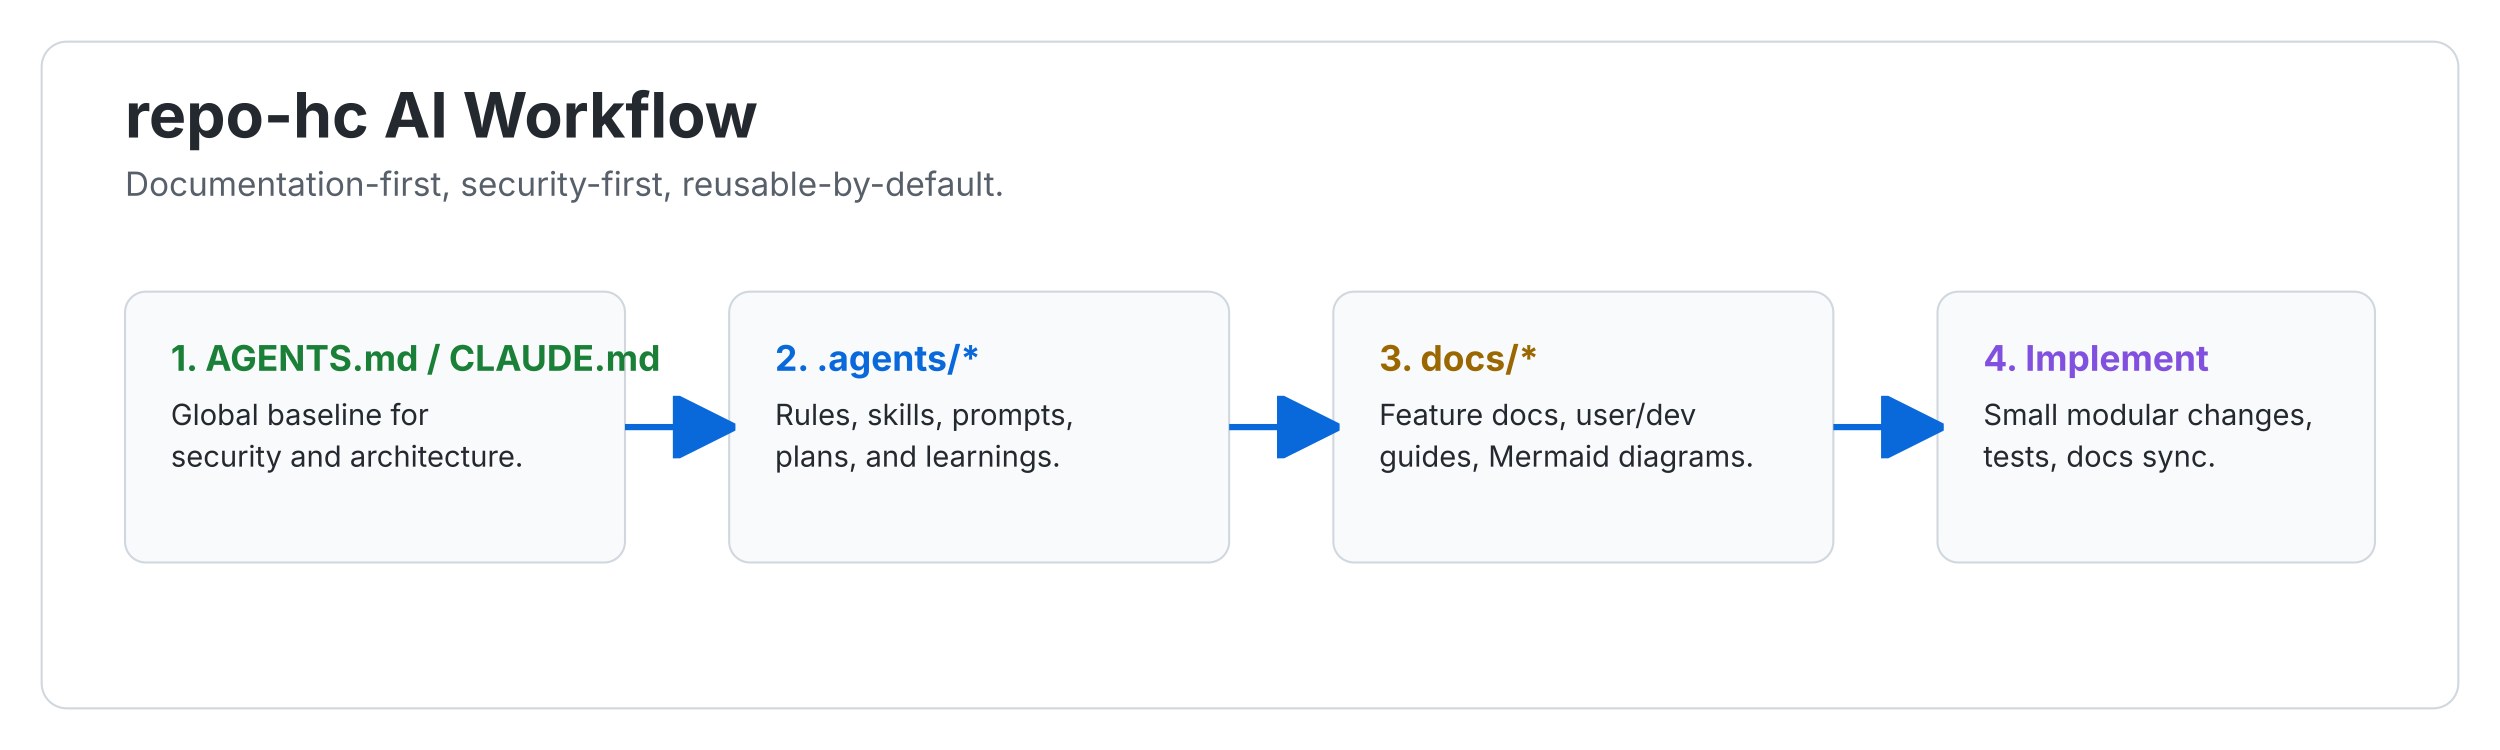
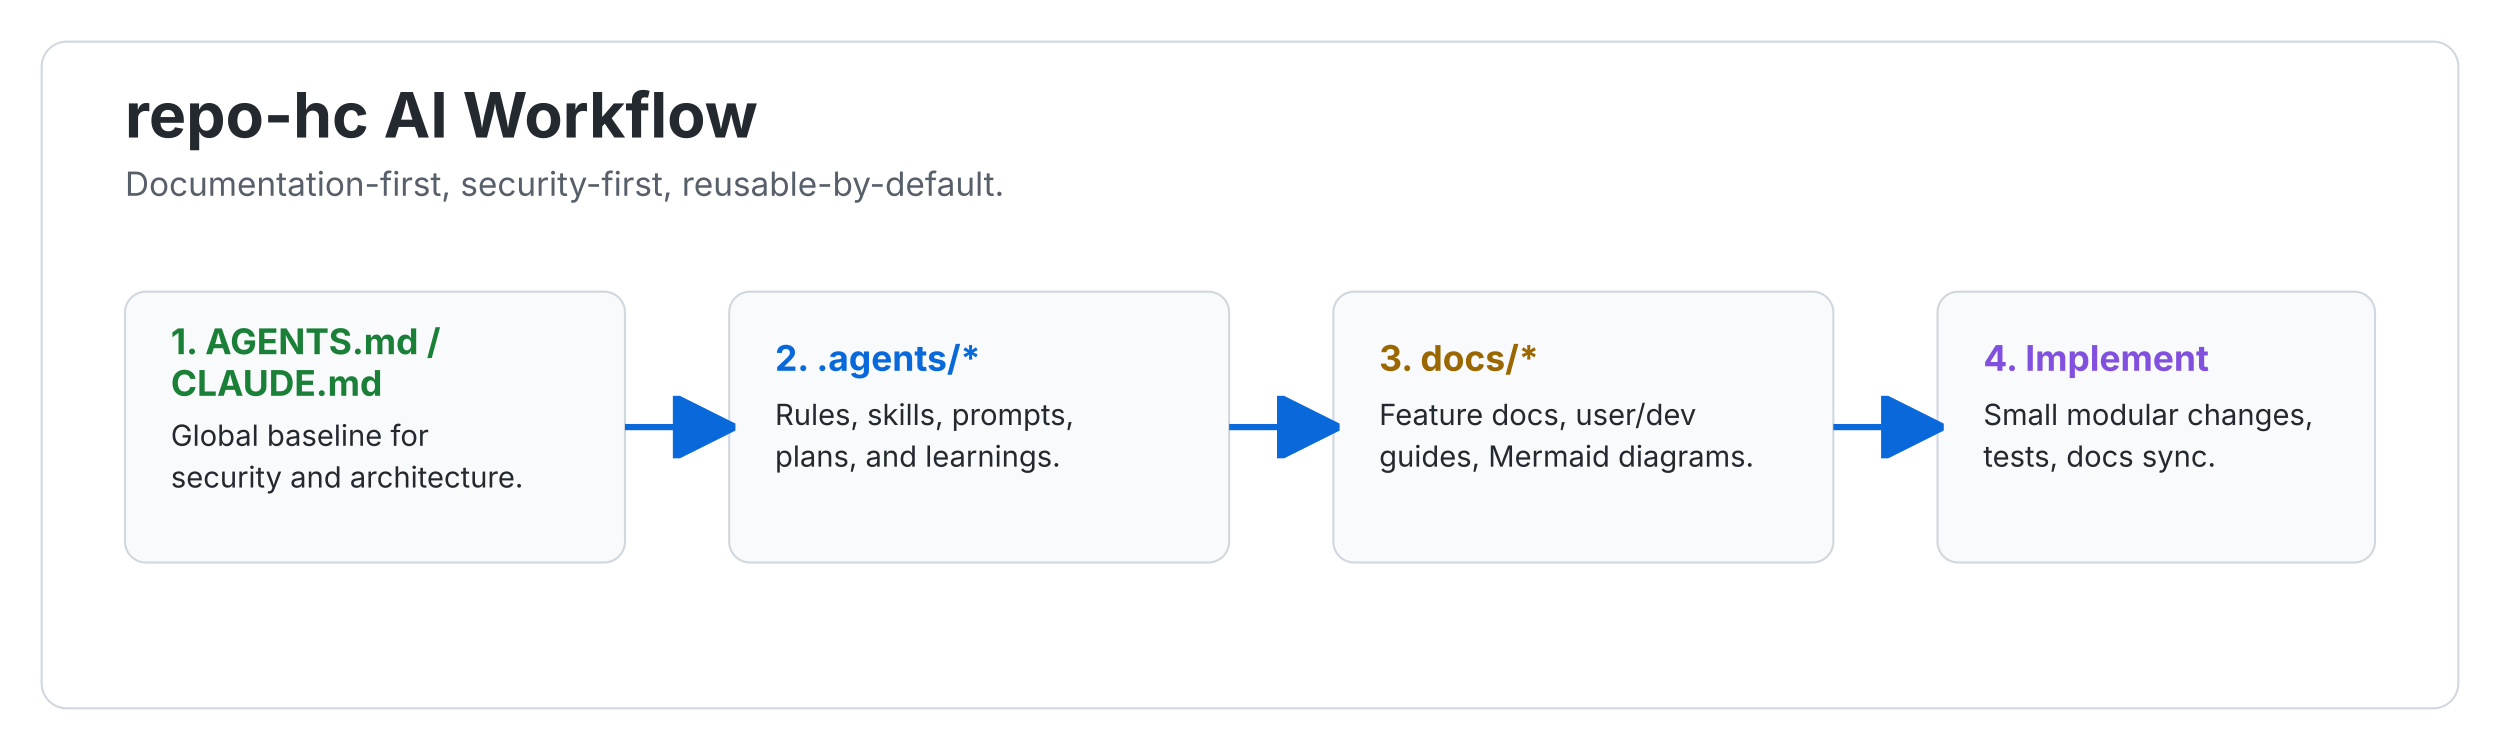
<svg xmlns="http://www.w3.org/2000/svg" width="1200" height="360" viewBox="0 0 1200 360" role="img" aria-labelledby="title desc">
  <defs>
    <marker id="arrow" markerWidth="10" markerHeight="10" refX="9" refY="5" orient="auto-start-reverse">
      <path class="arrow" d="M 0 0 L 10 5 L 0 10 z" />
    </marker>
  </defs>
  <style>
    .panel {
      fill: rgba(255, 255, 255, 0.72);
      stroke: #d0d7de;
    }
    .card {
      fill: rgba(246, 248, 250, 0.8);
      stroke: #d0d7de;
    }
    .title { fill: #24292f; }
    .subtitle { fill: #57606a; }
    .body { fill: #24292f; }
    .arrow-line, .arrow { fill: #0969da; stroke: #0969da; }
    .h1 { fill: #1a7f37; }
    .h2 { fill: #0969da; }
    .h3 { fill: #9a6700; }
    .h4 { fill: #8250df; }

    @media (prefers-color-scheme: dark) {
      .panel {
        fill: rgba(22, 27, 34, 0.8);
        stroke: #30363d;
      }
      .card {
        fill: rgba(13, 17, 23, 0.7);
        stroke: #30363d;
      }
      .title { fill: #f0f6fc; }
      .subtitle { fill: #8b949e; }
      .body { fill: #c9d1d9; }
      .arrow-line, .arrow { fill: #58a6ff; stroke: #58a6ff; }
      .h1 { fill: #3fb950; }
      .h2 { fill: #58a6ff; }
      .h3 { fill: #d29922; }
      .h4 { fill: #a371f7; }
    }
  </style>
  <rect class="panel" x="20" y="20" width="1160" height="320" rx="12" />
  <text class="title" x="60" y="66" font-size="30" font-family="ui-sans-serif, system-ui, -apple-system, Segoe UI, sans-serif" font-weight="700">repo-hc AI Workflow</text>
  <text class="subtitle" x="60" y="94" font-size="16" font-family="ui-sans-serif, system-ui, -apple-system, Segoe UI, sans-serif">Documentation-first, security-first, reusable-by-default.</text>
  <rect class="card" x="60" y="140" width="240" height="130" rx="10" />
-   <text class="h1" x="82" y="178" font-size="17" font-family="ui-sans-serif, system-ui, -apple-system, Segoe UI, sans-serif" font-weight="700">1. AGENTS.md / CLAUDE.md</text>
-   <text class="body" x="82" y="204" font-size="14" font-family="ui-sans-serif, system-ui, -apple-system, Segoe UI, sans-serif">Global baseline for</text>
-   <text class="body" x="82" y="224" font-size="14" font-family="ui-sans-serif, system-ui, -apple-system, Segoe UI, sans-serif">security and architecture.</text>
+   <text class="h1" x="82" y="170" font-size="17" font-family="ui-sans-serif, system-ui, -apple-system, Segoe UI, sans-serif" font-weight="700">
+     <tspan x="82" dy="0">1. AGENTS.md /</tspan>
+     <tspan x="82" dy="20">CLAUDE.md</tspan>
+   </text>
+   <text class="body" x="82" y="214" font-size="14" font-family="ui-sans-serif, system-ui, -apple-system, Segoe UI, sans-serif">Global baseline for</text>
+   <text class="body" x="82" y="234" font-size="14" font-family="ui-sans-serif, system-ui, -apple-system, Segoe UI, sans-serif">security and architecture.</text>
  <rect class="card" x="350" y="140" width="240" height="130" rx="10" />
  <text class="h2" x="372" y="178" font-size="17" font-family="ui-sans-serif, system-ui, -apple-system, Segoe UI, sans-serif" font-weight="700">2. .agents/*</text>
  <text class="body" x="372" y="204" font-size="14" font-family="ui-sans-serif, system-ui, -apple-system, Segoe UI, sans-serif">Rules, skills, prompts,</text>
  <text class="body" x="372" y="224" font-size="14" font-family="ui-sans-serif, system-ui, -apple-system, Segoe UI, sans-serif">plans, and learnings.</text>
  <rect class="card" x="640" y="140" width="240" height="130" rx="10" />
  <text class="h3" x="662" y="178" font-size="17" font-family="ui-sans-serif, system-ui, -apple-system, Segoe UI, sans-serif" font-weight="700">3. docs/*</text>
  <text class="body" x="662" y="204" font-size="14" font-family="ui-sans-serif, system-ui, -apple-system, Segoe UI, sans-serif">Feature docs, user/dev</text>
  <text class="body" x="662" y="224" font-size="14" font-family="ui-sans-serif, system-ui, -apple-system, Segoe UI, sans-serif">guides, Mermaid diagrams.</text>
  <rect class="card" x="930" y="140" width="210" height="130" rx="10" />
  <text class="h4" x="952" y="178" font-size="17" font-family="ui-sans-serif, system-ui, -apple-system, Segoe UI, sans-serif" font-weight="700">4. Implement</text>
  <text class="body" x="952" y="204" font-size="14" font-family="ui-sans-serif, system-ui, -apple-system, Segoe UI, sans-serif">Small modular changes,</text>
  <text class="body" x="952" y="224" font-size="14" font-family="ui-sans-serif, system-ui, -apple-system, Segoe UI, sans-serif">tests, docs sync.</text>
  <line class="arrow-line" x1="300" y1="205" x2="350" y2="205" stroke-width="3" marker-end="url(#arrow)" />
  <line class="arrow-line" x1="590" y1="205" x2="640" y2="205" stroke-width="3" marker-end="url(#arrow)" />
  <line class="arrow-line" x1="880" y1="205" x2="930" y2="205" stroke-width="3" marker-end="url(#arrow)" />
</svg>
